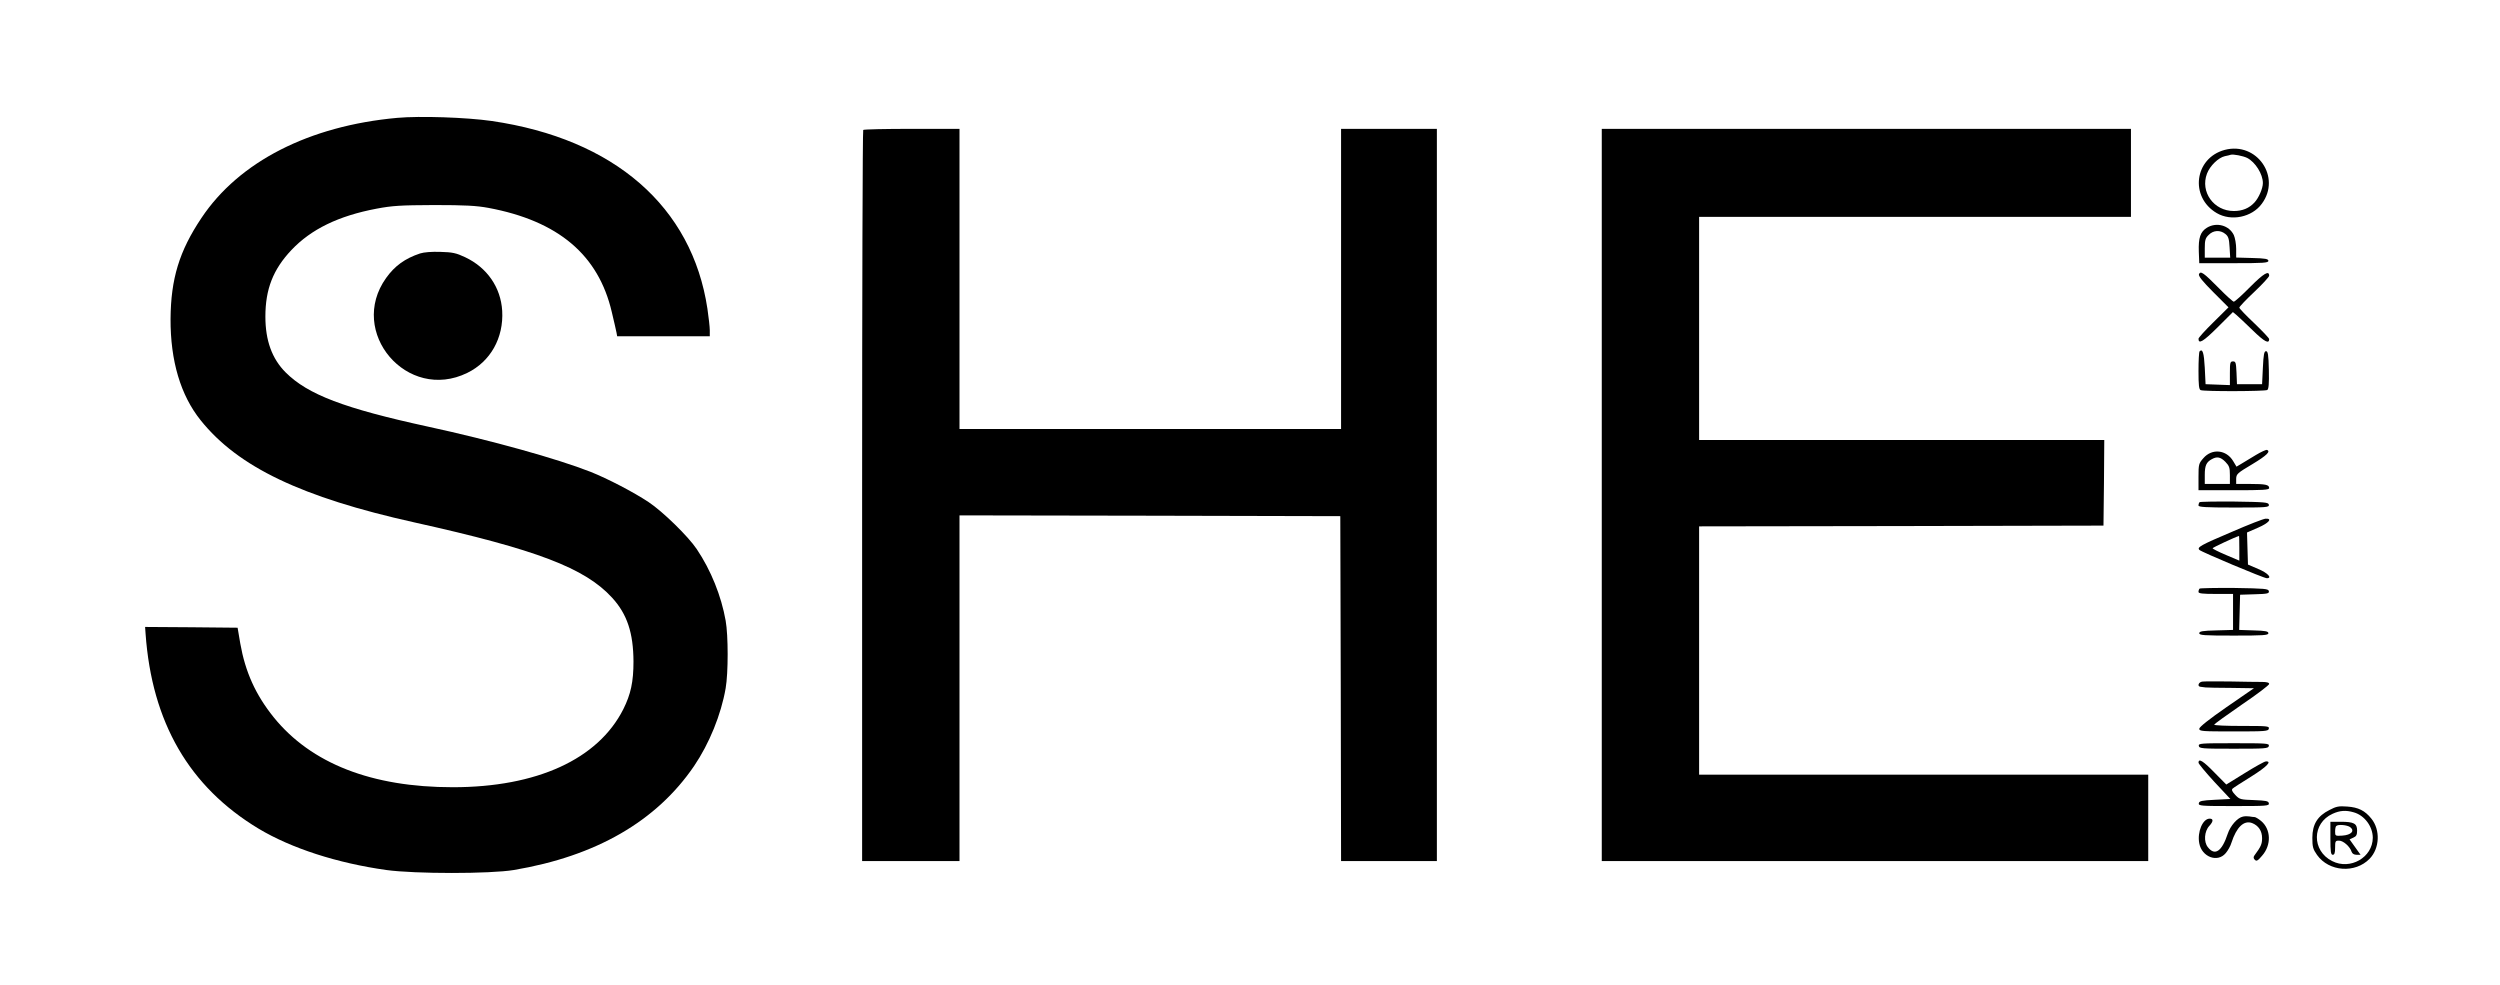
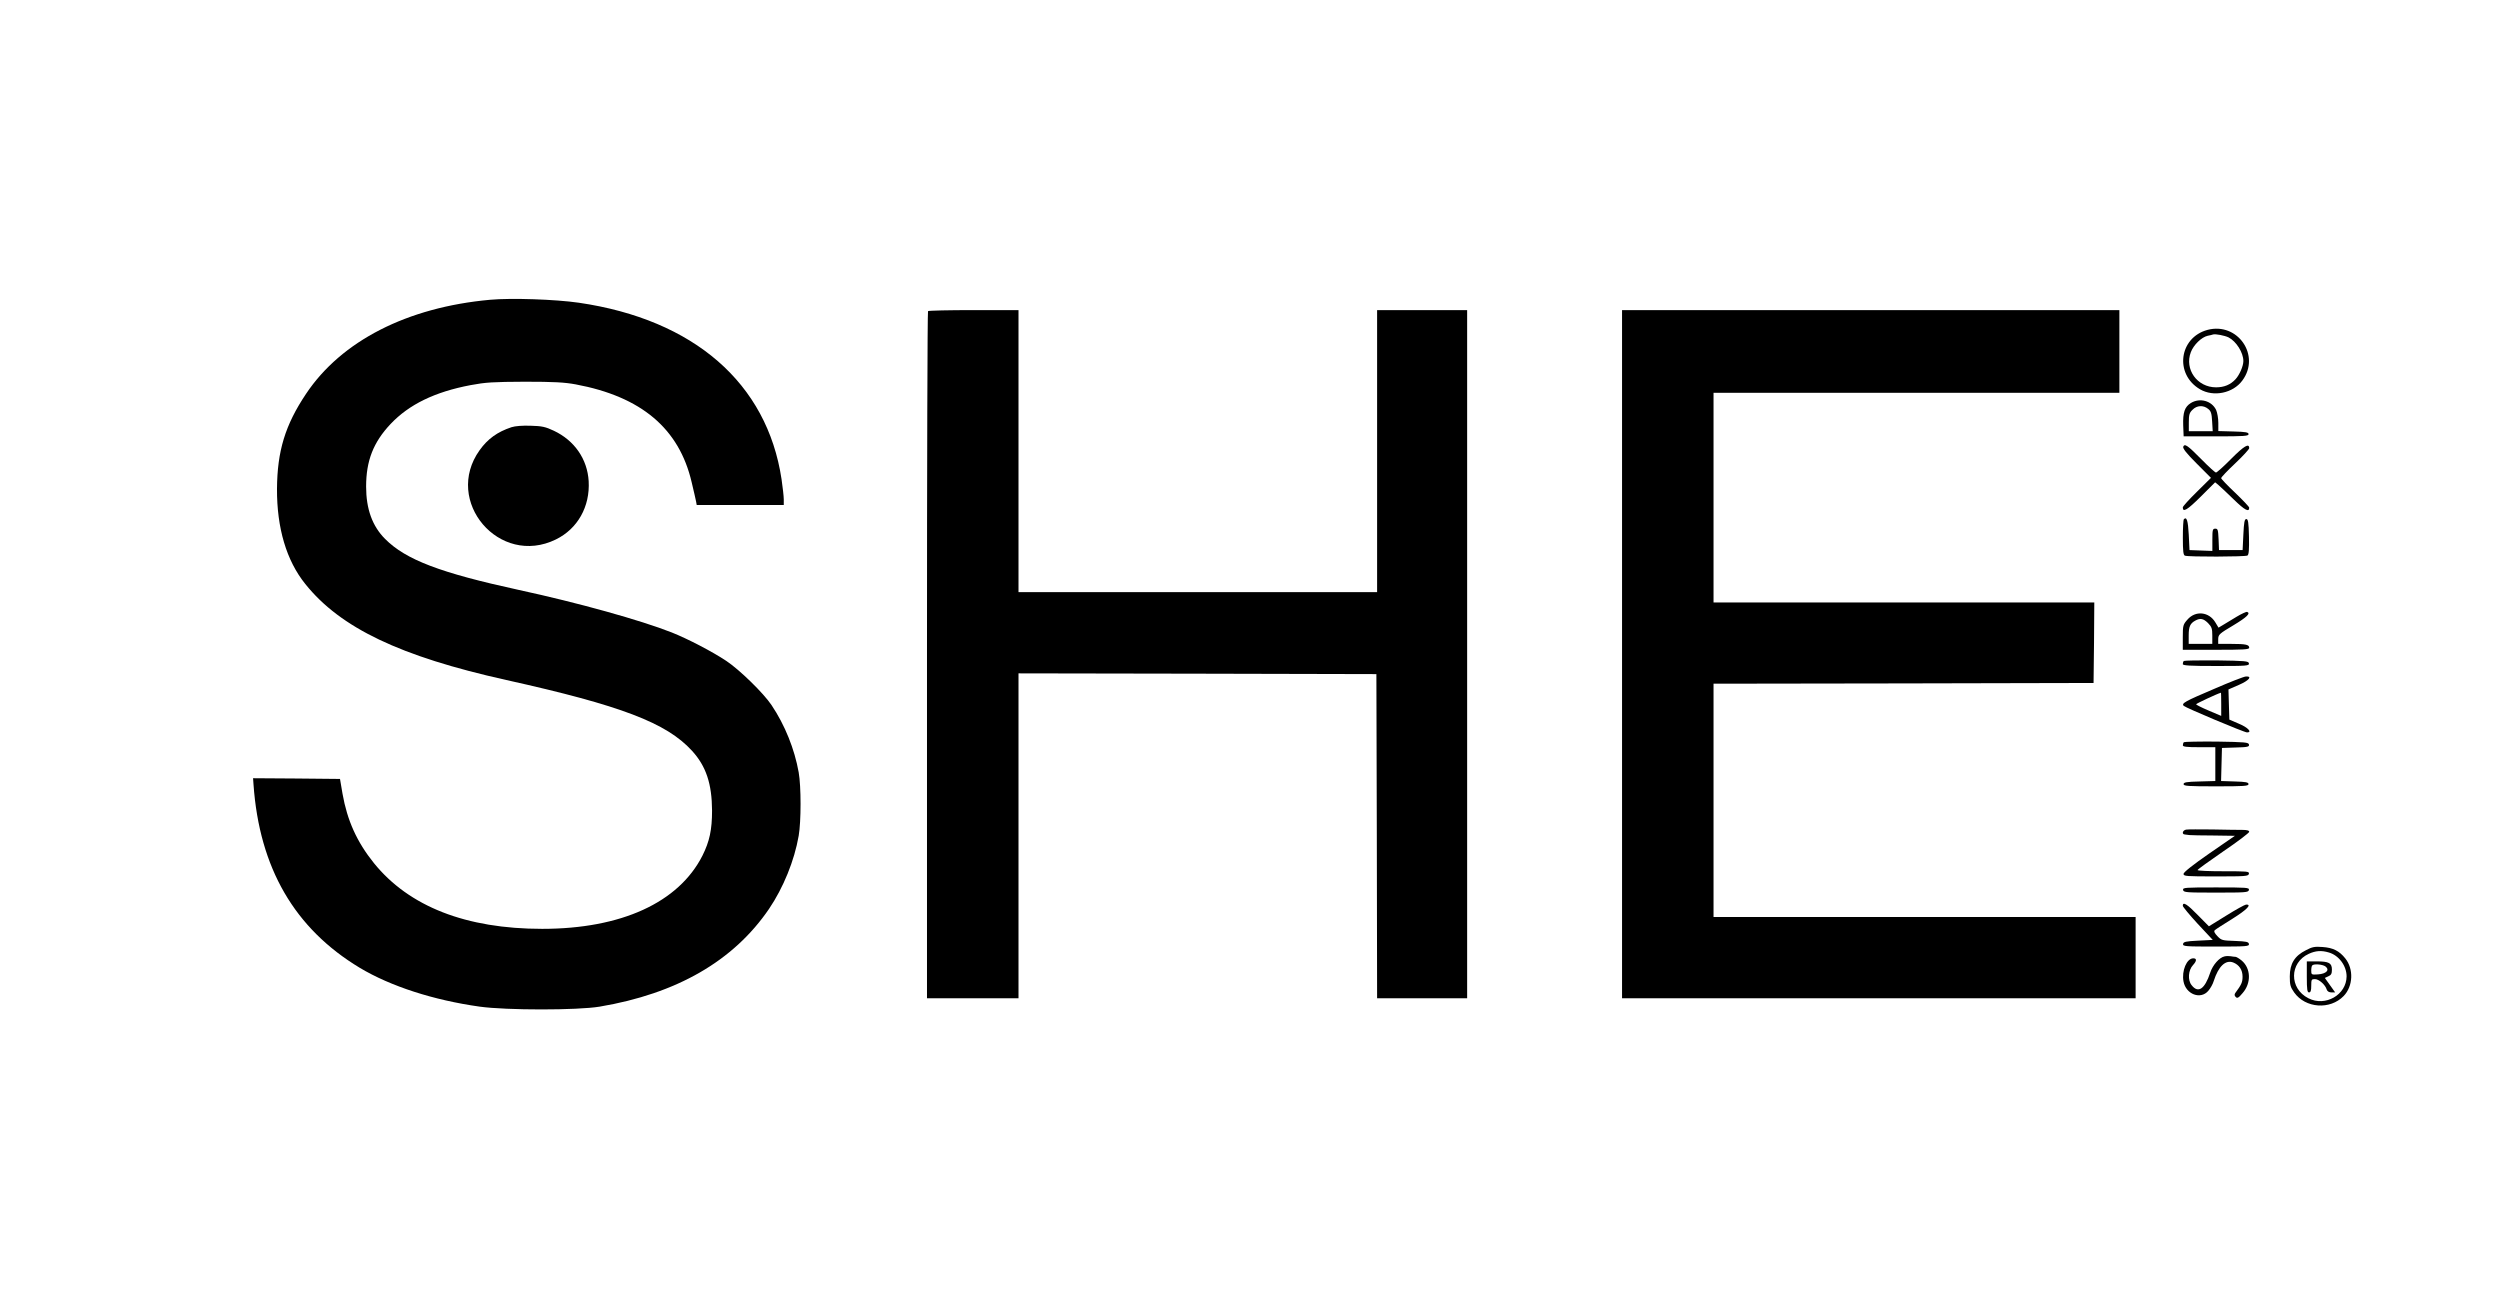
- <svg xmlns="http://www.w3.org/2000/svg" width="381px" height="150px" viewBox="0 0 381 150" version="1.1">
-   <g id="surface1">
-     <path style=" stroke:none;fill-rule:nonzero;fill:rgb(0%,0%,0%);fill-opacity:1;" d="M 60.547 17.961 C 47.098 19.18 36.426 24.641 30.703 33.215 C 27.305 38.289 26.039 42.504 25.992 48.609 C 25.965 54.98 27.523 60.25 30.586 64.055 C 36.281 71.168 45.949 75.789 63.18 79.621 C 81.824 83.766 89.148 86.566 93.289 91.094 C 95.586 93.605 96.52 96.457 96.543 100.812 C 96.543 103.902 96.137 105.797 94.988 108.094 C 91.133 115.707 81.824 119.973 68.996 119.973 C 56.648 119.973 47.41 116.355 41.715 109.316 C 38.938 105.867 37.383 102.395 36.617 98.059 L 36.211 95.664 L 29.172 95.594 L 22.113 95.547 L 22.184 96.551 C 23.141 110.105 28.84 119.922 39.418 126.293 C 44.418 129.285 51.383 131.539 58.875 132.59 C 63.23 133.191 74.691 133.191 78.305 132.59 C 90.824 130.484 100.035 125.168 105.781 116.738 C 108.102 113.312 109.895 108.906 110.59 104.887 C 110.996 102.539 110.996 96.863 110.59 94.59 C 109.922 90.828 108.363 86.926 106.188 83.691 C 104.895 81.754 101.02 77.969 98.863 76.531 C 96.566 75 92.594 72.941 90.008 71.91 C 84.961 69.922 74.836 67.098 65.215 65.016 C 52.461 62.238 46.906 60.129 43.531 56.754 C 41.449 54.668 40.445 51.891 40.445 48.25 C 40.445 44.062 41.617 41.066 44.418 38.098 C 47.41 34.938 51.574 32.902 57.391 31.801 C 59.805 31.348 61.004 31.273 66.172 31.25 C 70.887 31.25 72.633 31.348 74.43 31.68 C 85.078 33.668 91.207 38.84 93.238 47.559 C 93.574 48.996 93.91 50.406 93.957 50.695 L 94.055 51.246 L 108.172 51.246 L 108.172 50.336 C 108.172 49.855 108.004 48.371 107.812 47.055 C 105.469 31.488 93.621 21.168 74.93 18.438 C 71.102 17.887 63.996 17.648 60.547 17.961 Z M 60.547 17.961 " />
-     <path style=" stroke:none;fill-rule:nonzero;fill:rgb(0%,0%,0%);fill-opacity:1;" d="M 131.555 19.805 C 131.461 19.875 131.387 44.996 131.387 75.598 L 131.387 131.227 L 146.227 131.227 L 146.227 78.543 L 175.254 78.594 L 204.262 78.664 L 204.332 104.957 L 204.379 131.227 L 218.98 131.227 L 218.98 19.637 L 204.379 19.637 L 204.379 65.375 L 146.227 65.375 L 146.227 19.637 L 138.973 19.637 C 134.977 19.637 131.625 19.707 131.555 19.805 Z M 131.555 19.805 " />
-     <path style=" stroke:none;fill-rule:nonzero;fill:rgb(0%,0%,0%);fill-opacity:1;" d="M 244.109 75.43 L 244.109 131.227 L 327.391 131.227 L 327.391 118.055 L 258.945 118.055 L 258.945 80.219 L 289.77 80.172 L 320.57 80.102 L 320.645 73.562 L 320.691 67.051 L 258.945 67.051 L 258.945 33.047 L 324.758 33.047 L 324.758 19.637 L 244.109 19.637 Z M 244.109 75.43 " />
-     <path style=" stroke:none;fill-rule:nonzero;fill:rgb(0%,0%,0%);fill-opacity:1;" d="M 339.047 22.844 C 334.43 24.09 333.664 30.027 337.828 32.473 C 340.027 33.766 343.188 33.117 344.695 31.059 C 347.711 27.012 343.953 21.551 339.047 22.844 Z M 342.469 24.066 C 343.715 24.711 344.863 26.531 344.863 27.898 C 344.863 28.711 344.238 30.148 343.594 30.844 C 342.781 31.73 341.75 32.16 340.434 32.16 C 337.371 32.16 335.289 29.238 336.344 26.461 C 336.797 25.262 338.09 24.02 339.07 23.801 C 339.43 23.73 339.836 23.637 339.957 23.586 C 340.34 23.469 341.824 23.754 342.469 24.066 Z M 342.469 24.066 " />
-     <path style=" stroke:none;fill-rule:nonzero;fill:rgb(0%,0%,0%);fill-opacity:1;" d="M 336.344 34.699 C 335.336 35.32 335.027 36.23 335.098 38.34 L 335.168 40.109 L 340.434 40.109 C 344.957 40.109 345.699 40.062 345.699 39.75 C 345.699 39.465 345.246 39.367 343.258 39.32 L 340.793 39.25 L 340.793 37.93 C 340.793 37.188 340.625 36.254 340.434 35.824 C 339.719 34.34 337.801 33.812 336.344 34.699 Z M 339.145 35.656 C 339.598 36.016 339.719 36.375 339.789 37.691 L 339.883 39.273 L 336.008 39.273 L 336.008 37.836 C 336.008 36.613 336.102 36.277 336.605 35.801 C 337.301 35.082 338.352 35.008 339.145 35.656 Z M 339.145 35.656 " />
-     <path style=" stroke:none;fill-rule:nonzero;fill:rgb(0%,0%,0%);fill-opacity:1;" d="M 64.02 38.625 C 61.723 39.391 60.164 40.516 58.848 42.359 C 52.938 50.621 62.055 61.328 71.223 56.824 C 74.738 55.102 76.773 51.508 76.535 47.367 C 76.32 43.797 74.238 40.781 70.887 39.199 C 69.523 38.555 68.949 38.434 67.129 38.387 C 65.812 38.34 64.617 38.434 64.02 38.625 Z M 64.02 38.625 " />
-     <path style=" stroke:none;fill-rule:nonzero;fill:rgb(0%,0%,0%);fill-opacity:1;" d="M 335.121 41.785 C 335.027 42.074 335.648 42.863 337.301 44.516 L 339.621 46.84 L 337.348 49.09 C 336.078 50.336 335.051 51.461 335.051 51.629 C 335.051 52.492 335.77 52.059 337.945 49.902 L 340.293 47.559 L 340.844 48.012 C 341.152 48.277 342.277 49.328 343.332 50.359 C 345.102 52.082 345.82 52.465 345.82 51.676 C 345.82 51.531 344.789 50.453 343.547 49.258 C 342.301 48.086 341.273 47.008 341.273 46.887 C 341.273 46.742 342.301 45.664 343.547 44.492 C 344.789 43.32 345.82 42.195 345.82 42.027 C 345.82 41.164 345.008 41.645 342.926 43.727 C 341.703 44.973 340.578 45.977 340.434 45.977 C 340.293 45.977 339.262 45.043 338.16 43.918 C 335.816 41.547 335.363 41.234 335.121 41.785 Z M 335.121 41.785 " />
-     <path style=" stroke:none;fill-rule:nonzero;fill:rgb(0%,0%,0%);fill-opacity:1;" d="M 335.219 53.543 C 335.121 53.641 335.051 54.98 335.051 56.539 C 335.051 58.691 335.121 59.363 335.387 59.457 C 335.938 59.676 345.199 59.648 345.531 59.434 C 345.746 59.293 345.82 58.5 345.773 56.371 C 345.723 54.023 345.629 53.52 345.34 53.52 C 345.055 53.52 344.957 54.023 344.863 56.035 L 344.742 58.551 L 340.914 58.551 L 340.844 56.801 C 340.77 55.27 340.723 55.078 340.316 55.078 C 339.883 55.078 339.836 55.246 339.836 56.871 L 339.836 58.691 L 337.992 58.621 L 336.129 58.551 L 336.008 56.059 C 335.887 53.758 335.672 53.09 335.219 53.543 Z M 335.219 53.543 " />
-     <path style=" stroke:none;fill-rule:nonzero;fill:rgb(0%,0%,0%);fill-opacity:1;" d="M 343.785 69.348 C 342.996 69.828 342.016 70.426 341.609 70.664 L 340.844 71.121 L 340.34 70.281 C 339.309 68.535 337.109 68.297 335.793 69.828 C 335.098 70.617 335.051 70.762 335.051 72.676 L 335.051 74.711 L 340.434 74.711 C 344.887 74.711 345.82 74.664 345.82 74.379 C 345.82 73.875 345.27 73.754 342.926 73.754 L 340.793 73.754 L 340.793 72.965 C 340.816 72.246 340.961 72.102 343.258 70.738 C 345.484 69.398 346.105 68.773 345.461 68.559 C 345.34 68.535 344.574 68.871 343.785 69.348 Z M 339.145 70.379 C 339.742 71 339.836 71.266 339.836 72.414 L 339.836 73.754 L 336.008 73.754 L 336.008 72.367 C 336.008 70.953 336.246 70.426 337.086 69.973 C 337.875 69.539 338.402 69.637 339.145 70.379 Z M 339.145 70.379 " />
-     <path style=" stroke:none;fill-rule:nonzero;fill:rgb(0%,0%,0%);fill-opacity:1;" d="M 335.219 76.531 C 335.121 76.629 335.051 76.844 335.051 77.035 C 335.051 77.273 336.102 77.348 340.457 77.348 C 345.461 77.348 345.844 77.324 345.773 76.914 C 345.699 76.555 345.223 76.508 340.531 76.438 C 337.707 76.414 335.312 76.461 335.219 76.531 Z M 335.219 76.531 " />
-     <path style=" stroke:none;fill-rule:nonzero;fill:rgb(0%,0%,0%);fill-opacity:1;" d="M 340.125 81.059 C 335.336 83.094 334.785 83.406 335.195 83.812 C 335.504 84.125 345.008 88.121 345.461 88.121 C 346.348 88.121 345.605 87.309 344.145 86.711 L 342.59 86.039 L 342.516 83.598 L 342.445 81.152 L 344.145 80.41 C 345.797 79.695 346.348 79 345.293 79.047 C 344.98 79.047 342.66 79.957 340.125 81.059 Z M 341.273 83.551 L 341.273 85.441 L 339.238 84.578 C 338.113 84.102 337.203 83.645 337.203 83.551 C 337.203 83.453 340.555 81.871 341.227 81.68 C 341.25 81.656 341.273 82.52 341.273 83.551 Z M 341.273 83.551 " />
-     <path style=" stroke:none;fill-rule:nonzero;fill:rgb(0%,0%,0%);fill-opacity:1;" d="M 335.219 89.703 C 335.121 89.801 335.051 90.016 335.051 90.207 C 335.051 90.445 335.648 90.516 337.684 90.516 L 340.316 90.516 L 340.316 96 L 337.754 96.074 C 335.648 96.121 335.168 96.215 335.168 96.504 C 335.168 96.816 335.91 96.863 340.434 96.863 C 344.957 96.863 345.699 96.816 345.699 96.504 C 345.699 96.215 345.27 96.121 343.473 96.074 L 341.25 96 L 341.32 93.32 L 341.391 90.637 L 343.617 90.566 C 345.582 90.516 345.844 90.445 345.773 90.086 C 345.699 89.727 345.172 89.68 340.531 89.605 C 337.707 89.582 335.312 89.633 335.219 89.703 Z M 335.219 89.703 " />
-     <path style=" stroke:none;fill-rule:nonzero;fill:rgb(0%,0%,0%);fill-opacity:1;" d="M 335.602 103.879 C 335.027 103.977 334.836 104.621 335.363 104.668 C 335.504 104.695 335.863 104.742 336.129 104.766 C 336.391 104.789 338.16 104.836 340.051 104.836 L 343.5 104.887 L 339.336 107.758 C 336.676 109.602 335.168 110.801 335.168 111.062 C 335.168 111.445 335.625 111.469 340.434 111.469 C 345.246 111.469 345.699 111.445 345.773 111.039 C 345.844 110.656 345.531 110.633 341.656 110.633 C 339.336 110.633 337.445 110.559 337.445 110.441 C 337.445 110.344 339.336 108.98 341.633 107.398 C 343.93 105.844 345.82 104.406 345.82 104.238 C 345.82 104.023 345.461 103.926 344.695 103.926 C 344.047 103.926 341.871 103.902 339.836 103.855 C 337.801 103.832 335.887 103.832 335.602 103.879 Z M 335.602 103.879 " />
-     <path style=" stroke:none;fill-rule:nonzero;fill:rgb(0%,0%,0%);fill-opacity:1;" d="M 335.098 113.672 C 335.168 114.082 335.625 114.105 340.434 114.105 C 345.246 114.105 345.699 114.082 345.773 113.672 C 345.844 113.289 345.461 113.266 340.434 113.266 C 335.41 113.266 335.027 113.289 335.098 113.672 Z M 335.098 113.672 " />
-     <path style=" stroke:none;fill-rule:nonzero;fill:rgb(0%,0%,0%);fill-opacity:1;" d="M 335.051 116.234 C 335.051 116.402 336.152 117.719 337.469 119.156 L 339.91 121.766 L 337.539 121.887 C 335.527 121.984 335.168 122.078 335.098 122.414 C 335.027 122.82 335.41 122.844 340.434 122.844 C 345.461 122.844 345.844 122.82 345.773 122.414 C 345.699 122.078 345.363 122.008 343.523 121.934 C 341.465 121.863 341.32 121.84 340.676 121.168 C 340.195 120.664 340.051 120.379 340.242 120.188 C 340.363 120.066 341.656 119.23 343.09 118.344 C 345.461 116.859 346.324 115.973 345.293 116.043 C 345.078 116.066 343.641 116.859 342.109 117.816 L 339.285 119.562 L 337.492 117.746 C 335.77 115.973 335.051 115.516 335.051 116.234 Z M 335.051 116.234 " />
-     <path style=" stroke:none;fill-rule:nonzero;fill:rgb(0%,0%,0%);fill-opacity:1;" d="M 355.008 123.445 C 353.191 124.352 352.402 125.621 352.402 127.684 C 352.402 129.07 352.496 129.406 353.117 130.293 C 354.938 132.855 358.934 133.141 361.137 130.867 C 362.668 129.285 362.789 126.484 361.398 124.762 C 360.418 123.539 359.414 123.035 357.715 122.918 C 356.445 122.82 356.039 122.895 355.008 123.445 Z M 358.719 123.801 C 360.348 124.258 361.613 125.957 361.613 127.684 C 361.59 130.676 358.168 132.641 355.418 131.227 C 352.281 129.645 352.328 125.453 355.488 124.02 C 356.59 123.516 357.523 123.445 358.719 123.801 Z M 358.719 123.801 " />
-     <path style=" stroke:none;fill-rule:nonzero;fill:rgb(0%,0%,0%);fill-opacity:1;" d="M 355.152 127.754 C 355.152 129.836 355.227 130.27 355.512 130.27 C 355.777 130.27 355.871 129.98 355.871 129.191 C 355.871 128.184 355.918 128.113 356.469 128.113 C 357.117 128.113 358.145 129.023 358.383 129.812 C 358.48 130.102 358.766 130.27 359.148 130.27 L 359.75 130.27 L 358.91 129.094 L 358.074 127.922 L 358.648 127.656 C 359.102 127.465 359.223 127.227 359.223 126.582 C 359.223 125.504 358.742 125.238 356.734 125.238 L 355.152 125.238 Z M 358.168 126.055 C 358.91 126.629 358.336 127.25 356.973 127.348 C 355.895 127.418 355.871 127.395 355.871 126.723 C 355.871 126.34 355.941 125.957 356.039 125.887 C 356.324 125.598 357.691 125.719 358.168 126.055 Z M 358.168 126.055 " />
-     <path style=" stroke:none;fill-rule:nonzero;fill:rgb(0%,0%,0%);fill-opacity:1;" d="M 341.824 124.449 C 340.984 124.617 339.91 125.84 339.5 127.082 C 338.617 129.766 337.539 130.484 336.484 129.117 C 335.816 128.305 335.938 126.676 336.703 125.863 C 337.324 125.191 337.348 124.762 336.75 124.762 C 335.695 124.762 334.836 126.797 335.168 128.52 C 335.555 130.602 337.945 131.512 339.191 130.027 C 339.527 129.645 339.934 128.926 340.074 128.426 C 340.844 126.055 341.965 124.977 343.211 125.43 C 344.191 125.812 344.742 126.629 344.742 127.73 C 344.742 128.641 344.574 129.023 343.547 130.41 C 343.402 130.629 343.426 130.844 343.641 131.035 C 343.883 131.297 344.098 131.18 344.742 130.41 C 346.18 128.785 346.105 126.391 344.598 125.121 C 344.191 124.785 343.738 124.52 343.594 124.52 C 343.426 124.52 343.09 124.473 342.828 124.426 C 342.566 124.379 342.109 124.379 341.824 124.449 Z M 341.824 124.449 " />
+ <svg xmlns="http://www.w3.org/2000/svg" version="1.1" width="1200" height="628" viewBox="0 0 1200 628" xml:space="preserve">
+   <defs>
+ </defs>
+   <g transform="matrix(1 0 0 1 600 314)" id="005a4349-a3d0-44bd-8cd4-0fe352e6f243">
+     <rect style="stroke: none; stroke-width: 1; stroke-dasharray: none; stroke-linecap: butt; stroke-dashoffset: 0; stroke-linejoin: miter; stroke-miterlimit: 4; fill: rgb(255,255,255); fill-rule: nonzero; opacity: 1; visibility: hidden;" vector-effect="non-scaling-stroke" x="-600" y="-314" rx="0" ry="0" width="1200" height="628" />
+   </g>
+   <g transform="matrix(0 0 0 0 0 0)" id="a3039bad-8ec3-40ce-a69b-46bbb26d94e1">
+ </g>
+   <g transform="matrix(2.96 0 0 2.96 625.05 314)">
+     <g style="" vector-effect="non-scaling-stroke">
+       <g transform="matrix(1 0 0 1 -125.74 0)">
+         <path style="stroke: none; stroke-width: 1; stroke-dasharray: none; stroke-linecap: butt; stroke-dashoffset: 0; stroke-linejoin: miter; stroke-miterlimit: 4; fill: rgb(0,0,0); fill-rule: nonzero; opacity: 1;" vector-effect="non-scaling-stroke" transform=" translate(-66.5, -75.43)" d="M 60.547 17.961 C 47.098 19.18 36.426 24.641 30.703 33.215 C 27.305 38.289 26.039 42.504 25.992 48.609 C 25.965 54.98 27.523 60.25 30.586 64.055 C 36.281 71.168 45.949 75.789 63.18 79.621 C 81.824 83.766 89.148 86.566 93.289 91.094 C 95.586 93.605 96.52 96.457 96.543 100.812 C 96.543 103.902 96.137 105.797 94.988 108.094 C 91.133 115.707 81.824 119.973 68.996 119.973 C 56.648 119.973 47.41 116.355 41.715 109.316 C 38.938 105.867 37.383 102.395 36.617 98.059 L 36.211 95.664 L 29.172 95.594 L 22.113 95.547 L 22.184 96.551 C 23.141 110.105 28.84 119.922 39.418 126.293 C 44.418 129.285 51.383 131.539 58.875 132.59 C 63.23 133.191 74.691 133.191 78.305 132.59 C 90.824 130.484 100.035 125.168 105.781 116.738 C 108.102 113.312 109.895 108.906 110.59 104.887 C 110.996 102.539 110.996 96.863 110.59 94.59 C 109.922 90.828 108.363 86.926 106.188 83.691 C 104.895 81.754 101.02 77.969 98.863 76.531 C 96.566 75 92.594 72.941 90.008 71.91 C 84.961 69.922 74.836 67.098 65.215 65.016 C 52.461 62.238 46.906 60.129 43.531 56.754 C 41.449 54.668 40.445 51.891 40.445 48.25 C 40.445 44.062 41.617 41.066 44.418 38.098 C 47.41 34.938 51.574 32.902 57.391 31.801 C 59.805 31.348 61.004 31.273 66.172 31.25 C 70.887 31.25 72.633 31.348 74.43 31.68 C 85.078 33.668 91.207 38.84 93.238 47.559 C 93.574 48.996 93.91 50.406 93.957 50.695 L 94.055 51.246 L 108.172 51.246 L 108.172 50.336 C 108.172 49.855 108.004 48.371 107.812 47.055 C 105.469 31.488 93.621 21.168 74.93 18.438 C 71.102 17.887 63.996 17.648 60.547 17.961 Z M 60.547 17.961" stroke-linecap="round" />
+       </g>
+       <g transform="matrix(1 0 0 1 -17.05 0)">
+         <path style="stroke: none; stroke-width: 1; stroke-dasharray: none; stroke-linecap: butt; stroke-dashoffset: 0; stroke-linejoin: miter; stroke-miterlimit: 4; fill: rgb(0,0,0); fill-rule: nonzero; opacity: 1;" vector-effect="non-scaling-stroke" transform=" translate(-175.18, -75.43)" d="M 131.555 19.805 C 131.461 19.875 131.387 44.996 131.387 75.598 L 131.387 131.227 L 146.227 131.227 L 146.227 78.543 L 175.254 78.594 L 204.262 78.664 L 204.332 104.957 L 204.379 131.227 L 218.98 131.227 L 218.98 19.637 L 204.379 19.637 L 204.379 65.375 L 146.227 65.375 L 146.227 19.637 L 138.973 19.637 C 134.977 19.637 131.625 19.707 131.555 19.805 Z M 131.555 19.805" stroke-linecap="round" />
+       </g>
+       <g transform="matrix(1 0 0 1 93.51 0)">
+         <path style="stroke: none; stroke-width: 1; stroke-dasharray: none; stroke-linecap: butt; stroke-dashoffset: 0; stroke-linejoin: miter; stroke-miterlimit: 4; fill: rgb(0,0,0); fill-rule: nonzero; opacity: 1;" vector-effect="non-scaling-stroke" transform=" translate(-285.75, -75.43)" d="M 244.109 75.43 L 244.109 131.227 L 327.391 131.227 L 327.391 118.055 L 258.945 118.055 L 258.945 80.219 L 289.77 80.172 L 320.57 80.102 L 320.645 73.562 L 320.691 67.051 L 258.945 67.051 L 258.945 33.047 L 324.758 33.047 L 324.758 19.637 L 244.109 19.637 Z M 244.109 75.43" stroke-linecap="round" />
+       </g>
+       <g transform="matrix(1 0 0 1 148.2 -47.54)">
+         <path style="stroke: none; stroke-width: 1; stroke-dasharray: none; stroke-linecap: butt; stroke-dashoffset: 0; stroke-linejoin: miter; stroke-miterlimit: 4; fill: rgb(0,0,0); fill-rule: nonzero; opacity: 1;" vector-effect="non-scaling-stroke" transform=" translate(-340.44, -27.89)" d="M 339.047 22.844 C 334.43 24.09 333.664 30.027 337.828 32.473 C 340.027 33.766 343.188 33.117 344.695 31.059 C 347.711 27.012 343.953 21.551 339.047 22.844 Z M 342.469 24.066 C 343.715 24.711 344.863 26.531 344.863 27.898 C 344.863 28.711 344.238 30.148 343.594 30.844 C 342.781 31.73 341.75 32.16 340.434 32.16 C 337.371 32.16 335.289 29.238 336.344 26.461 C 336.797 25.262 338.09 24.02 339.07 23.801 C 339.43 23.73 339.836 23.637 339.957 23.586 C 340.34 23.469 341.824 23.754 342.469 24.066 Z M 342.469 24.066" stroke-linecap="round" />
+       </g>
+       <g transform="matrix(1 0 0 1 148.16 -38.24)">
+         <path style="stroke: none; stroke-width: 1; stroke-dasharray: none; stroke-linecap: butt; stroke-dashoffset: 0; stroke-linejoin: miter; stroke-miterlimit: 4; fill: rgb(0,0,0); fill-rule: nonzero; opacity: 1;" vector-effect="non-scaling-stroke" transform=" translate(-340.39, -37.19)" d="M 336.344 34.699 C 335.336 35.32 335.027 36.23 335.098 38.34 L 335.168 40.109 L 340.434 40.109 C 344.957 40.109 345.699 40.062 345.699 39.75 C 345.699 39.465 345.246 39.367 343.258 39.32 L 340.793 39.25 L 340.793 37.93 C 340.793 37.188 340.625 36.254 340.434 35.824 C 339.719 34.34 337.801 33.812 336.344 34.699 Z M 339.145 35.656 C 339.598 36.016 339.719 36.375 339.789 37.691 L 339.883 39.273 L 336.008 39.273 L 336.008 37.836 C 336.008 36.613 336.102 36.277 336.605 35.801 C 337.301 35.082 338.352 35.008 339.145 35.656 Z M 339.145 35.656" stroke-linecap="round" />
+       </g>
+       <g transform="matrix(1 0 0 1 -125.48 -27.3)">
+         <path style="stroke: none; stroke-width: 1; stroke-dasharray: none; stroke-linecap: butt; stroke-dashoffset: 0; stroke-linejoin: miter; stroke-miterlimit: 4; fill: rgb(0,0,0); fill-rule: nonzero; opacity: 1;" vector-effect="non-scaling-stroke" transform=" translate(-66.76, -48.13)" d="M 64.02 38.625 C 61.723 39.391 60.164 40.516 58.848 42.359 C 52.938 50.621 62.055 61.328 71.223 56.824 C 74.738 55.102 76.773 51.508 76.535 47.367 C 76.32 43.797 74.238 40.781 70.887 39.199 C 69.523 38.555 68.949 38.434 67.129 38.387 C 65.812 38.34 64.617 38.434 64.02 38.625 Z M 64.02 38.625" stroke-linecap="round" />
+       </g>
+       <g transform="matrix(1 0 0 1 148.19 -28.62)">
+         <path style="stroke: none; stroke-width: 1; stroke-dasharray: none; stroke-linecap: butt; stroke-dashoffset: 0; stroke-linejoin: miter; stroke-miterlimit: 4; fill: rgb(0,0,0); fill-rule: nonzero; opacity: 1;" vector-effect="non-scaling-stroke" transform=" translate(-340.44, -46.81)" d="M 335.121 41.785 C 335.027 42.074 335.648 42.863 337.301 44.516 L 339.621 46.84 L 337.348 49.09 C 336.078 50.336 335.051 51.461 335.051 51.629 C 335.051 52.492 335.77 52.059 337.945 49.902 L 340.293 47.559 L 340.844 48.012 C 341.152 48.277 342.277 49.328 343.332 50.359 C 345.102 52.082 345.82 52.465 345.82 51.676 C 345.82 51.531 344.789 50.453 343.547 49.258 C 342.301 48.086 341.273 47.008 341.273 46.887 C 341.273 46.742 342.301 45.664 343.547 44.492 C 344.789 43.32 345.82 42.195 345.82 42.027 C 345.82 41.164 345.008 41.645 342.926 43.727 C 341.703 44.973 340.578 45.977 340.434 45.977 C 340.293 45.977 339.262 45.043 338.16 43.918 C 335.816 41.547 335.363 41.234 335.121 41.785 Z M 335.121 41.785" stroke-linecap="round" />
+       </g>
+       <g transform="matrix(1 0 0 1 148.18 -18.92)">
+         <path style="stroke: none; stroke-width: 1; stroke-dasharray: none; stroke-linecap: butt; stroke-dashoffset: 0; stroke-linejoin: miter; stroke-miterlimit: 4; fill: rgb(0,0,0); fill-rule: nonzero; opacity: 1;" vector-effect="non-scaling-stroke" transform=" translate(-340.42, -56.51)" d="M 335.219 53.543 C 335.121 53.641 335.051 54.98 335.051 56.539 C 335.051 58.691 335.121 59.363 335.387 59.457 C 335.938 59.676 345.199 59.648 345.531 59.434 C 345.746 59.293 345.82 58.5 345.773 56.371 C 345.723 54.023 345.629 53.52 345.34 53.52 C 345.055 53.52 344.957 54.023 344.863 56.035 L 344.742 58.551 L 340.914 58.551 L 340.844 56.801 C 340.77 55.27 340.723 55.078 340.316 55.078 C 339.883 55.078 339.836 55.246 339.836 56.871 L 339.836 58.691 L 337.992 58.621 L 336.129 58.551 L 336.008 56.059 C 335.887 53.758 335.672 53.09 335.219 53.543 Z M 335.219 53.543" stroke-linecap="round" />
+       </g>
+       <g transform="matrix(1 0 0 1 148.19 -3.79)">
+         <path style="stroke: none; stroke-width: 1; stroke-dasharray: none; stroke-linecap: butt; stroke-dashoffset: 0; stroke-linejoin: miter; stroke-miterlimit: 4; fill: rgb(0,0,0); fill-rule: nonzero; opacity: 1;" vector-effect="non-scaling-stroke" transform=" translate(-340.44, -71.63)" d="M 343.785 69.348 C 342.996 69.828 342.016 70.426 341.609 70.664 L 340.844 71.121 L 340.34 70.281 C 339.309 68.535 337.109 68.297 335.793 69.828 C 335.098 70.617 335.051 70.762 335.051 72.676 L 335.051 74.711 L 340.434 74.711 C 344.887 74.711 345.82 74.664 345.82 74.379 C 345.82 73.875 345.27 73.754 342.926 73.754 L 340.793 73.754 L 340.793 72.965 C 340.816 72.246 340.961 72.102 343.258 70.738 C 345.484 69.398 346.105 68.773 345.461 68.559 C 345.34 68.535 344.574 68.871 343.785 69.348 Z M 339.145 70.379 C 339.742 71 339.836 71.266 339.836 72.414 L 339.836 73.754 L 336.008 73.754 L 336.008 72.367 C 336.008 70.953 336.246 70.426 337.086 69.973 C 337.875 69.539 338.402 69.637 339.145 70.379 Z M 339.145 70.379" stroke-linecap="round" />
+       </g>
+       <g transform="matrix(1 0 0 1 148.17 1.46)">
+         <path style="stroke: none; stroke-width: 1; stroke-dasharray: none; stroke-linecap: butt; stroke-dashoffset: 0; stroke-linejoin: miter; stroke-miterlimit: 4; fill: rgb(0,0,0); fill-rule: nonzero; opacity: 1;" vector-effect="non-scaling-stroke" transform=" translate(-340.42, -76.89)" d="M 335.219 76.531 C 335.121 76.629 335.051 76.844 335.051 77.035 C 335.051 77.273 336.102 77.348 340.457 77.348 C 345.461 77.348 345.844 77.324 345.773 76.914 C 345.699 76.555 345.223 76.508 340.531 76.438 C 337.707 76.414 335.312 76.461 335.219 76.531 Z M 335.219 76.531" stroke-linecap="round" />
+       </g>
+       <g transform="matrix(1 0 0 1 148.22 8.15)">
+         <path style="stroke: none; stroke-width: 1; stroke-dasharray: none; stroke-linecap: butt; stroke-dashoffset: 0; stroke-linejoin: miter; stroke-miterlimit: 4; fill: rgb(0,0,0); fill-rule: nonzero; opacity: 1;" vector-effect="non-scaling-stroke" transform=" translate(-340.46, -83.58)" d="M 340.125 81.059 C 335.336 83.094 334.785 83.406 335.195 83.812 C 335.504 84.125 345.008 88.121 345.461 88.121 C 346.348 88.121 345.605 87.309 344.145 86.711 L 342.59 86.039 L 342.516 83.598 L 342.445 81.152 L 344.145 80.41 C 345.797 79.695 346.348 79 345.293 79.047 C 344.98 79.047 342.66 79.957 340.125 81.059 Z M 341.273 83.551 L 341.273 85.441 L 339.238 84.578 C 338.113 84.102 337.203 83.645 337.203 83.551 C 337.203 83.453 340.555 81.871 341.227 81.68 C 341.25 81.656 341.273 82.52 341.273 83.551 Z M 341.273 83.551" stroke-linecap="round" />
+       </g>
+       <g transform="matrix(1 0 0 1 148.18 17.8)">
+         <path style="stroke: none; stroke-width: 1; stroke-dasharray: none; stroke-linecap: butt; stroke-dashoffset: 0; stroke-linejoin: miter; stroke-miterlimit: 4; fill: rgb(0,0,0); fill-rule: nonzero; opacity: 1;" vector-effect="non-scaling-stroke" transform=" translate(-340.42, -93.23)" d="M 335.219 89.703 C 335.121 89.801 335.051 90.016 335.051 90.207 C 335.051 90.445 335.648 90.516 337.684 90.516 L 340.316 90.516 L 340.316 96 L 337.754 96.074 C 335.648 96.121 335.168 96.215 335.168 96.504 C 335.168 96.816 335.91 96.863 340.434 96.863 C 344.957 96.863 345.699 96.816 345.699 96.504 C 345.699 96.215 345.27 96.121 343.473 96.074 L 341.25 96 L 341.32 93.32 L 341.391 90.637 L 343.617 90.566 C 345.582 90.516 345.844 90.445 345.773 90.086 C 345.699 89.727 345.172 89.68 340.531 89.605 C 337.707 89.582 335.312 89.633 335.219 89.703 Z M 335.219 89.703" stroke-linecap="round" />
+       </g>
+       <g transform="matrix(1 0 0 1 148.19 32.22)">
+         <path style="stroke: none; stroke-width: 1; stroke-dasharray: none; stroke-linecap: butt; stroke-dashoffset: 0; stroke-linejoin: miter; stroke-miterlimit: 4; fill: rgb(0,0,0); fill-rule: nonzero; opacity: 1;" vector-effect="non-scaling-stroke" transform=" translate(-340.44, -107.65)" d="M 335.602 103.879 C 335.027 103.977 334.836 104.621 335.363 104.668 C 335.504 104.695 335.863 104.742 336.129 104.766 C 336.391 104.789 338.16 104.836 340.051 104.836 L 343.5 104.887 L 339.336 107.758 C 336.676 109.602 335.168 110.801 335.168 111.062 C 335.168 111.445 335.625 111.469 340.434 111.469 C 345.246 111.469 345.699 111.445 345.773 111.039 C 345.844 110.656 345.531 110.633 341.656 110.633 C 339.336 110.633 337.445 110.559 337.445 110.441 C 337.445 110.344 339.336 108.98 341.633 107.398 C 343.93 105.844 345.82 104.406 345.82 104.238 C 345.82 104.023 345.461 103.926 344.695 103.926 C 344.047 103.926 341.871 103.902 339.836 103.855 C 337.801 103.832 335.887 103.832 335.602 103.879 Z M 335.602 103.879" stroke-linecap="round" />
+       </g>
+       <g transform="matrix(1 0 0 1 148.19 38.25)">
+         <path style="stroke: none; stroke-width: 1; stroke-dasharray: none; stroke-linecap: butt; stroke-dashoffset: 0; stroke-linejoin: miter; stroke-miterlimit: 4; fill: rgb(0,0,0); fill-rule: nonzero; opacity: 1;" vector-effect="non-scaling-stroke" transform=" translate(-340.44, -113.69)" d="M 335.098 113.672 C 335.168 114.082 335.625 114.105 340.434 114.105 C 345.246 114.105 345.699 114.082 345.773 113.672 C 345.844 113.289 345.461 113.266 340.434 113.266 C 335.41 113.266 335.027 113.289 335.098 113.672 Z M 335.098 113.672" stroke-linecap="round" />
+       </g>
+       <g transform="matrix(1 0 0 1 148.17 43.95)">
+         <path style="stroke: none; stroke-width: 1; stroke-dasharray: none; stroke-linecap: butt; stroke-dashoffset: 0; stroke-linejoin: miter; stroke-miterlimit: 4; fill: rgb(0,0,0); fill-rule: nonzero; opacity: 1;" vector-effect="non-scaling-stroke" transform=" translate(-340.42, -119.38)" d="M 335.051 116.234 C 335.051 116.402 336.152 117.719 337.469 119.156 L 339.91 121.766 L 337.539 121.887 C 335.527 121.984 335.168 122.078 335.098 122.414 C 335.027 122.82 335.41 122.844 340.434 122.844 C 345.461 122.844 345.844 122.82 345.773 122.414 C 345.699 122.078 345.363 122.008 343.523 121.934 C 341.465 121.863 341.32 121.84 340.676 121.168 C 340.195 120.664 340.051 120.379 340.242 120.188 C 340.363 120.066 341.656 119.23 343.09 118.344 C 345.461 116.859 346.324 115.973 345.293 116.043 C 345.078 116.066 343.641 116.859 342.109 117.816 L 339.285 119.562 L 337.492 117.746 C 335.77 115.973 335.051 115.516 335.051 116.234 Z M 335.051 116.234" stroke-linecap="round" />
+       </g>
+       <g transform="matrix(1 0 0 1 165.14 52.21)">
+         <path style="stroke: none; stroke-width: 1; stroke-dasharray: none; stroke-linecap: butt; stroke-dashoffset: 0; stroke-linejoin: miter; stroke-miterlimit: 4; fill: rgb(0,0,0); fill-rule: nonzero; opacity: 1;" vector-effect="non-scaling-stroke" transform=" translate(-357.39, -127.64)" d="M 355.008 123.445 C 353.191 124.352 352.402 125.621 352.402 127.684 C 352.402 129.07 352.496 129.406 353.117 130.293 C 354.938 132.855 358.934 133.141 361.137 130.867 C 362.668 129.285 362.789 126.484 361.398 124.762 C 360.418 123.539 359.414 123.035 357.715 122.918 C 356.445 122.82 356.039 122.895 355.008 123.445 Z M 358.719 123.801 C 360.348 124.258 361.613 125.957 361.613 127.684 C 361.59 130.676 358.168 132.641 355.418 131.227 C 352.281 129.645 352.328 125.453 355.488 124.02 C 356.59 123.516 357.523 123.445 358.719 123.801 Z M 358.719 123.801" stroke-linecap="round" />
+       </g>
+       <g transform="matrix(1 0 0 1 165.21 52.33)">
+         <path style="stroke: none; stroke-width: 1; stroke-dasharray: none; stroke-linecap: butt; stroke-dashoffset: 0; stroke-linejoin: miter; stroke-miterlimit: 4; fill: rgb(0,0,0); fill-rule: nonzero; opacity: 1;" vector-effect="non-scaling-stroke" transform=" translate(-357.45, -127.75)" d="M 355.152 127.754 C 355.152 129.836 355.227 130.27 355.512 130.27 C 355.777 130.27 355.871 129.98 355.871 129.191 C 355.871 128.184 355.918 128.113 356.469 128.113 C 357.117 128.113 358.145 129.023 358.383 129.812 C 358.48 130.102 358.766 130.27 359.148 130.27 L 359.75 130.27 L 358.91 129.094 L 358.074 127.922 L 358.648 127.656 C 359.102 127.465 359.223 127.227 359.223 126.582 C 359.223 125.504 358.742 125.238 356.734 125.238 L 355.152 125.238 Z M 358.168 126.055 C 358.91 126.629 358.336 127.25 356.973 127.348 C 355.895 127.418 355.871 127.395 355.871 126.723 C 355.871 126.34 355.941 125.957 356.039 125.887 C 356.324 125.598 357.691 125.719 358.168 126.055 Z M 358.168 126.055" stroke-linecap="round" />
+       </g>
+       <g transform="matrix(1 0 0 1 148.19 52.34)">
+         <path style="stroke: none; stroke-width: 1; stroke-dasharray: none; stroke-linecap: butt; stroke-dashoffset: 0; stroke-linejoin: miter; stroke-miterlimit: 4; fill: rgb(0,0,0); fill-rule: nonzero; opacity: 1;" vector-effect="non-scaling-stroke" transform=" translate(-340.44, -127.78)" d="M 341.824 124.449 C 340.984 124.617 339.91 125.84 339.5 127.082 C 338.617 129.766 337.539 130.484 336.484 129.117 C 335.816 128.305 335.938 126.676 336.703 125.863 C 337.324 125.191 337.348 124.762 336.75 124.762 C 335.695 124.762 334.836 126.797 335.168 128.52 C 335.555 130.602 337.945 131.512 339.191 130.027 C 339.527 129.645 339.934 128.926 340.074 128.426 C 340.844 126.055 341.965 124.977 343.211 125.43 C 344.191 125.812 344.742 126.629 344.742 127.73 C 344.742 128.641 344.574 129.023 343.547 130.41 C 343.402 130.629 343.426 130.844 343.641 131.035 C 343.883 131.297 344.098 131.18 344.742 130.41 C 346.18 128.785 346.105 126.391 344.598 125.121 C 344.191 124.785 343.738 124.52 343.594 124.52 C 343.426 124.52 343.09 124.473 342.828 124.426 C 342.566 124.379 342.109 124.379 341.824 124.449 Z M 341.824 124.449" stroke-linecap="round" />
+       </g>
+     </g>
  </g>
</svg>
